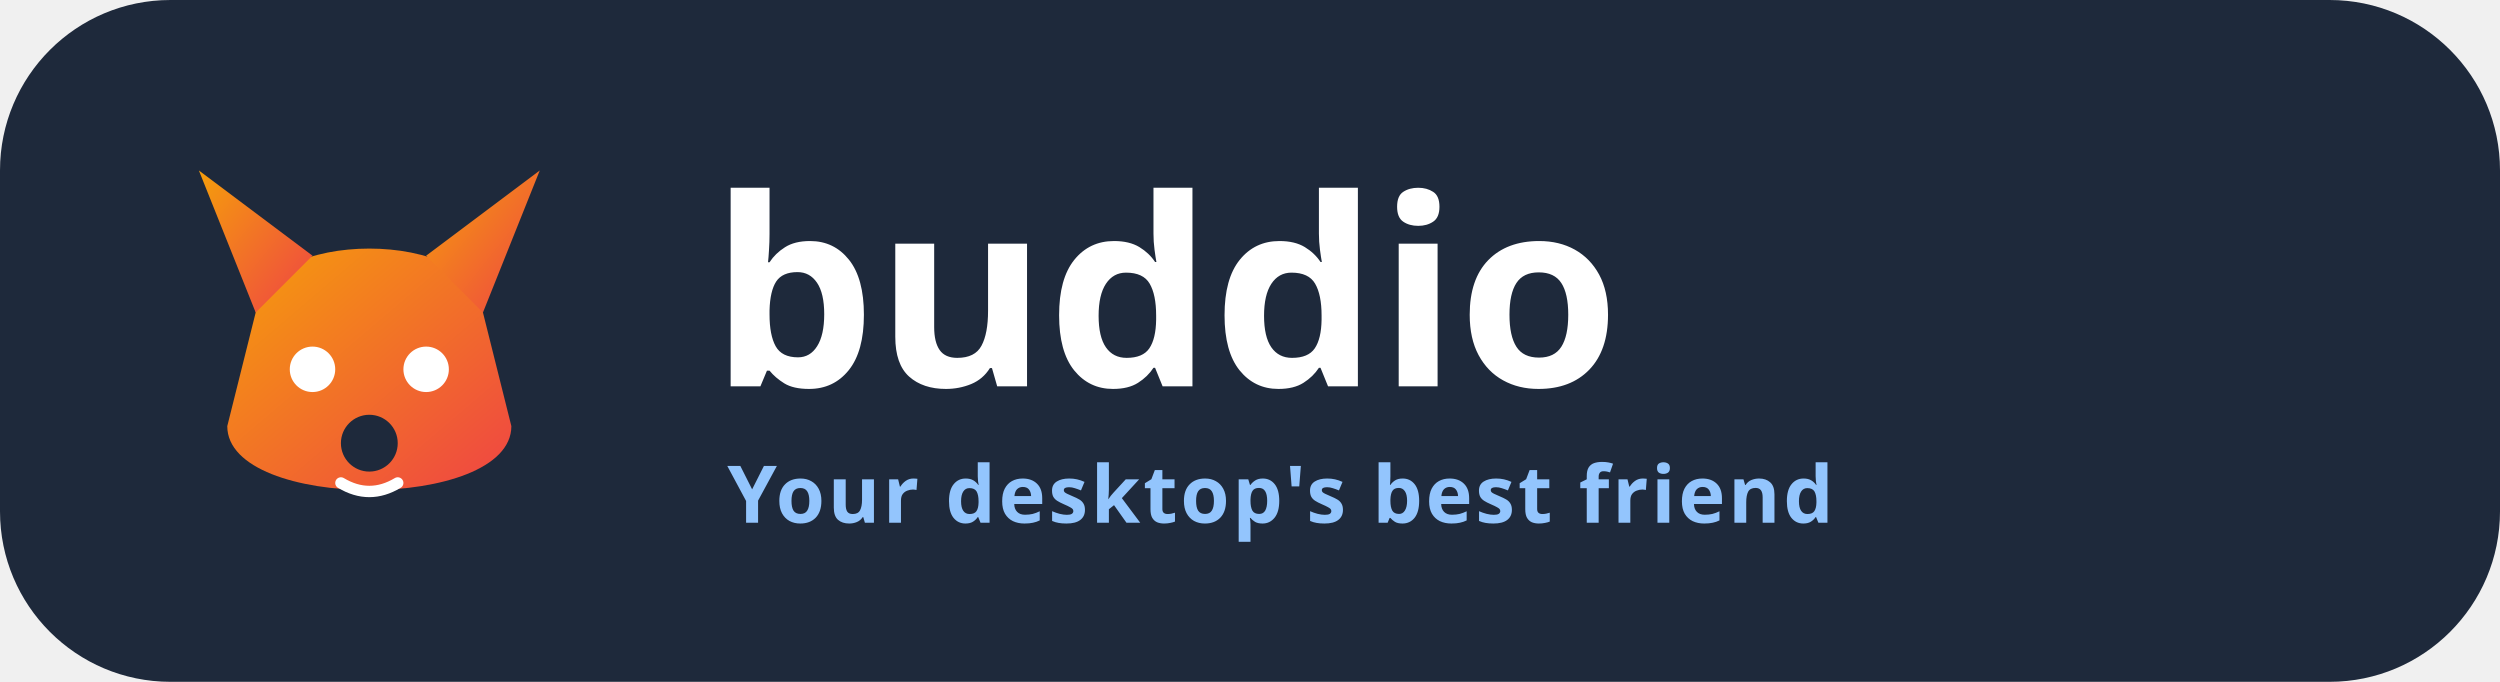
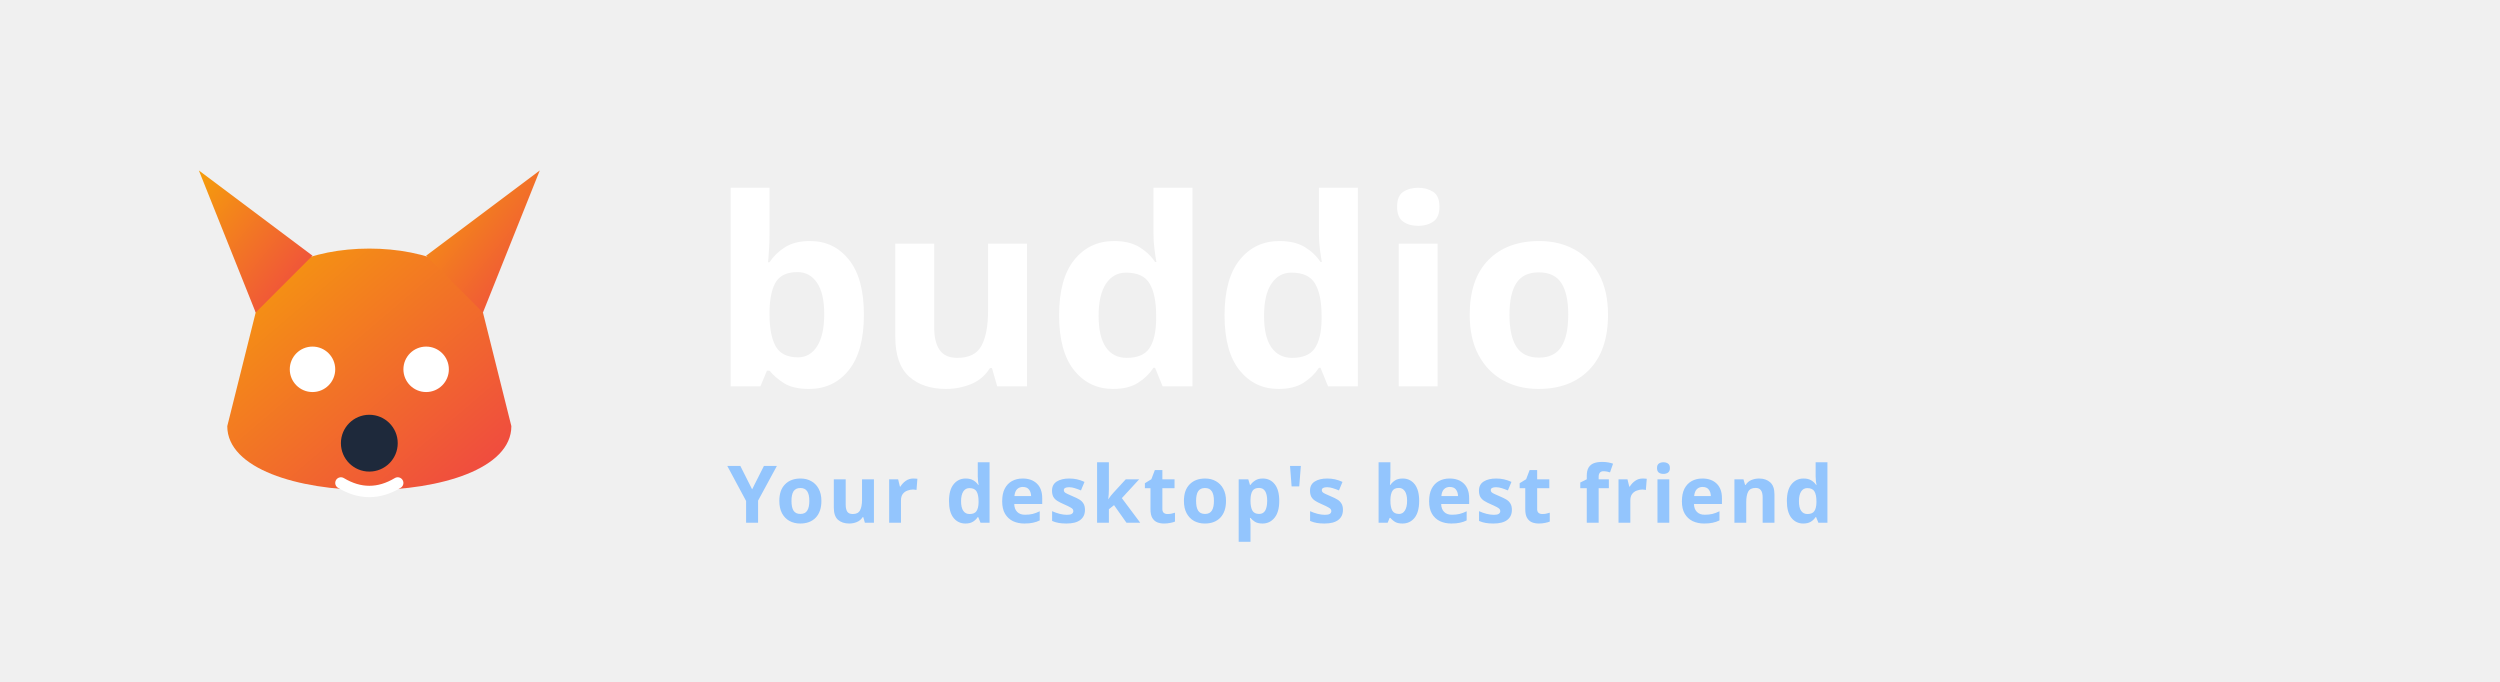
<svg xmlns="http://www.w3.org/2000/svg" viewBox="0 0 440 120" width="100%" height="100%">
-   <rect width="440" height="120" rx="30" fill="#1E293B" />
  <defs>
    <linearGradient id="dog-grad" x1="0%" y1="0%" x2="100%" y2="100%">
      <stop offset="0%" stop-color="#F59E0B" />
      <stop offset="100%" stop-color="#EF4444" />
    </linearGradient>
  </defs>
  <path d="M 45 55 C 45 40 85 40 85 55 L 90 75 C 90 90 40 90 40 75 Z" fill="url(#dog-grad)" />
  <path d="M 45 55 L 35 30 L 55 45 Z" fill="url(#dog-grad)" />
  <path d="M 85 55 L 95 30 L 75 45 Z" fill="url(#dog-grad)" />
  <circle cx="55" cy="65" r="4" fill="#FFFFFF" />
  <circle cx="75" cy="65" r="4" fill="#FFFFFF" />
  <circle cx="65" cy="78" r="5" fill="#1E293B" />
  <path d="M 60 85 Q 65 88 70 85" stroke="#FFFFFF" stroke-width="2" stroke-linecap="round" fill="none" />
  <text x="125" y="68" font-family="'Nunito', 'Varela Round', 'Segoe UI Rounded', sans-serif" font-size="46" font-weight="800" fill="#FFFFFF">buddio</text>
  <text x="128" y="92" font-family="'Nunito', 'Varela Round', 'Segoe UI Rounded', sans-serif" font-size="14" font-weight="600" fill="#93C5FD" letter-spacing="0.5">Your desktop's best friend</text>
</svg>
